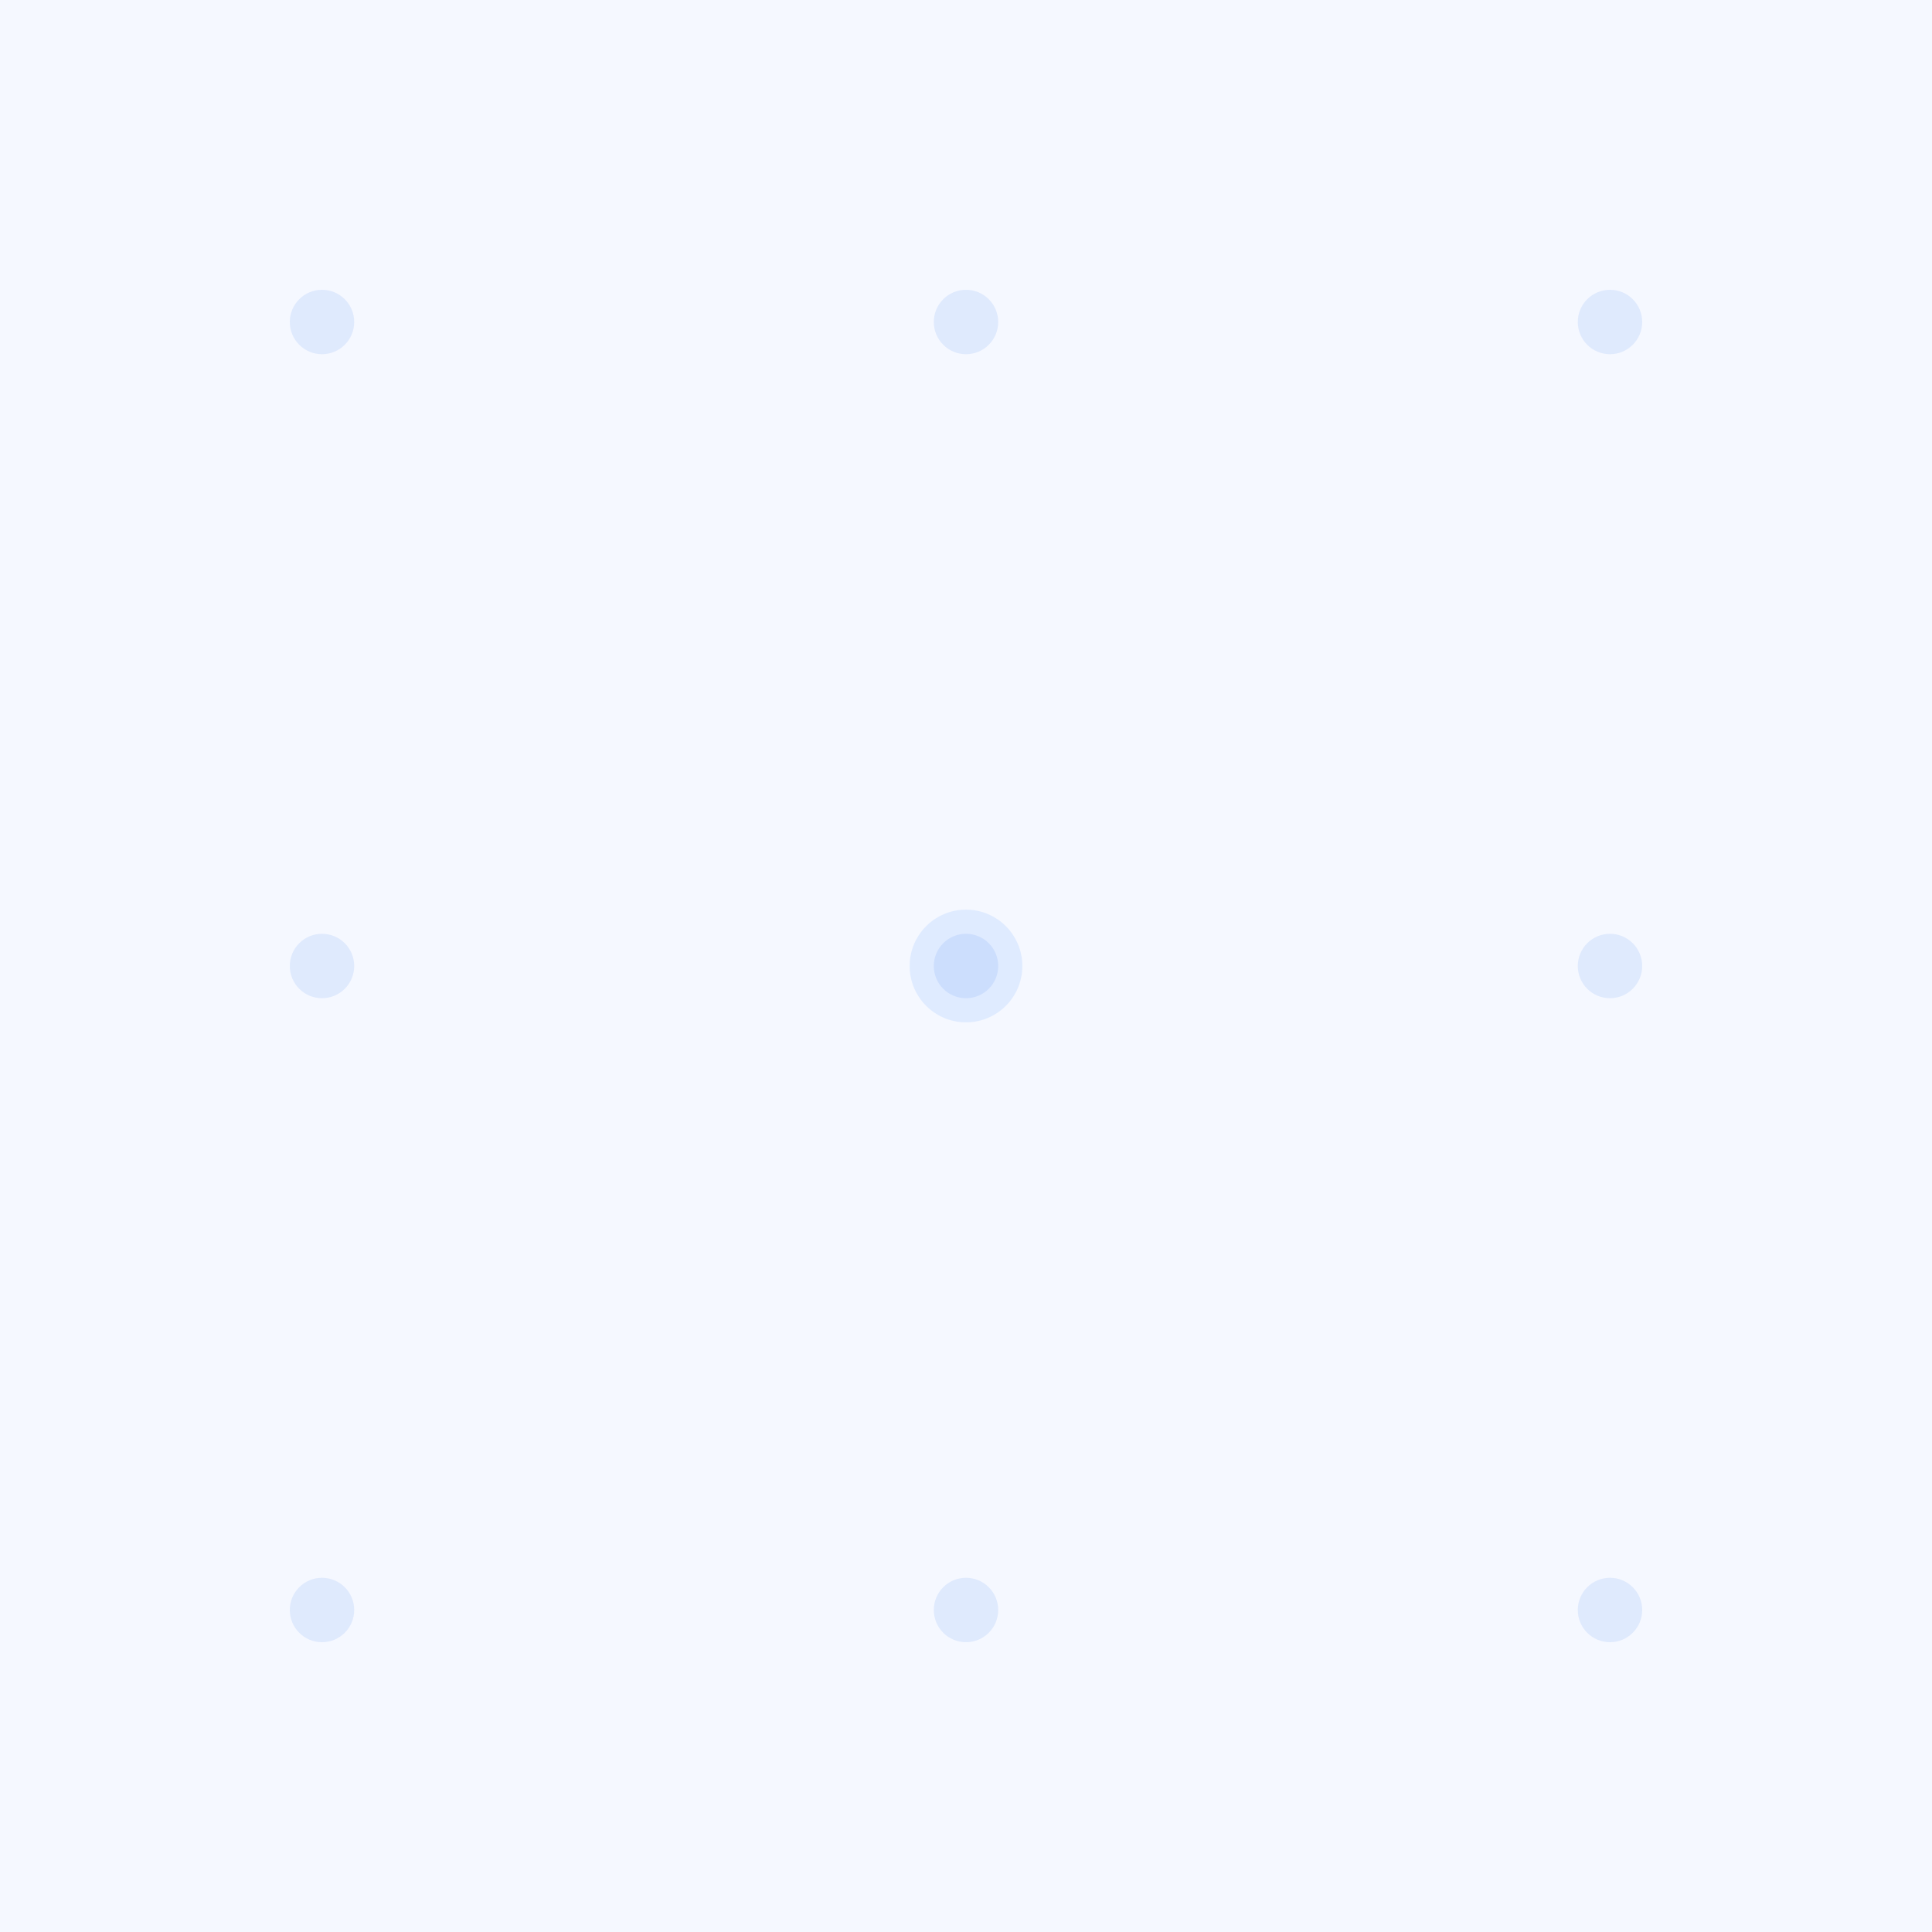
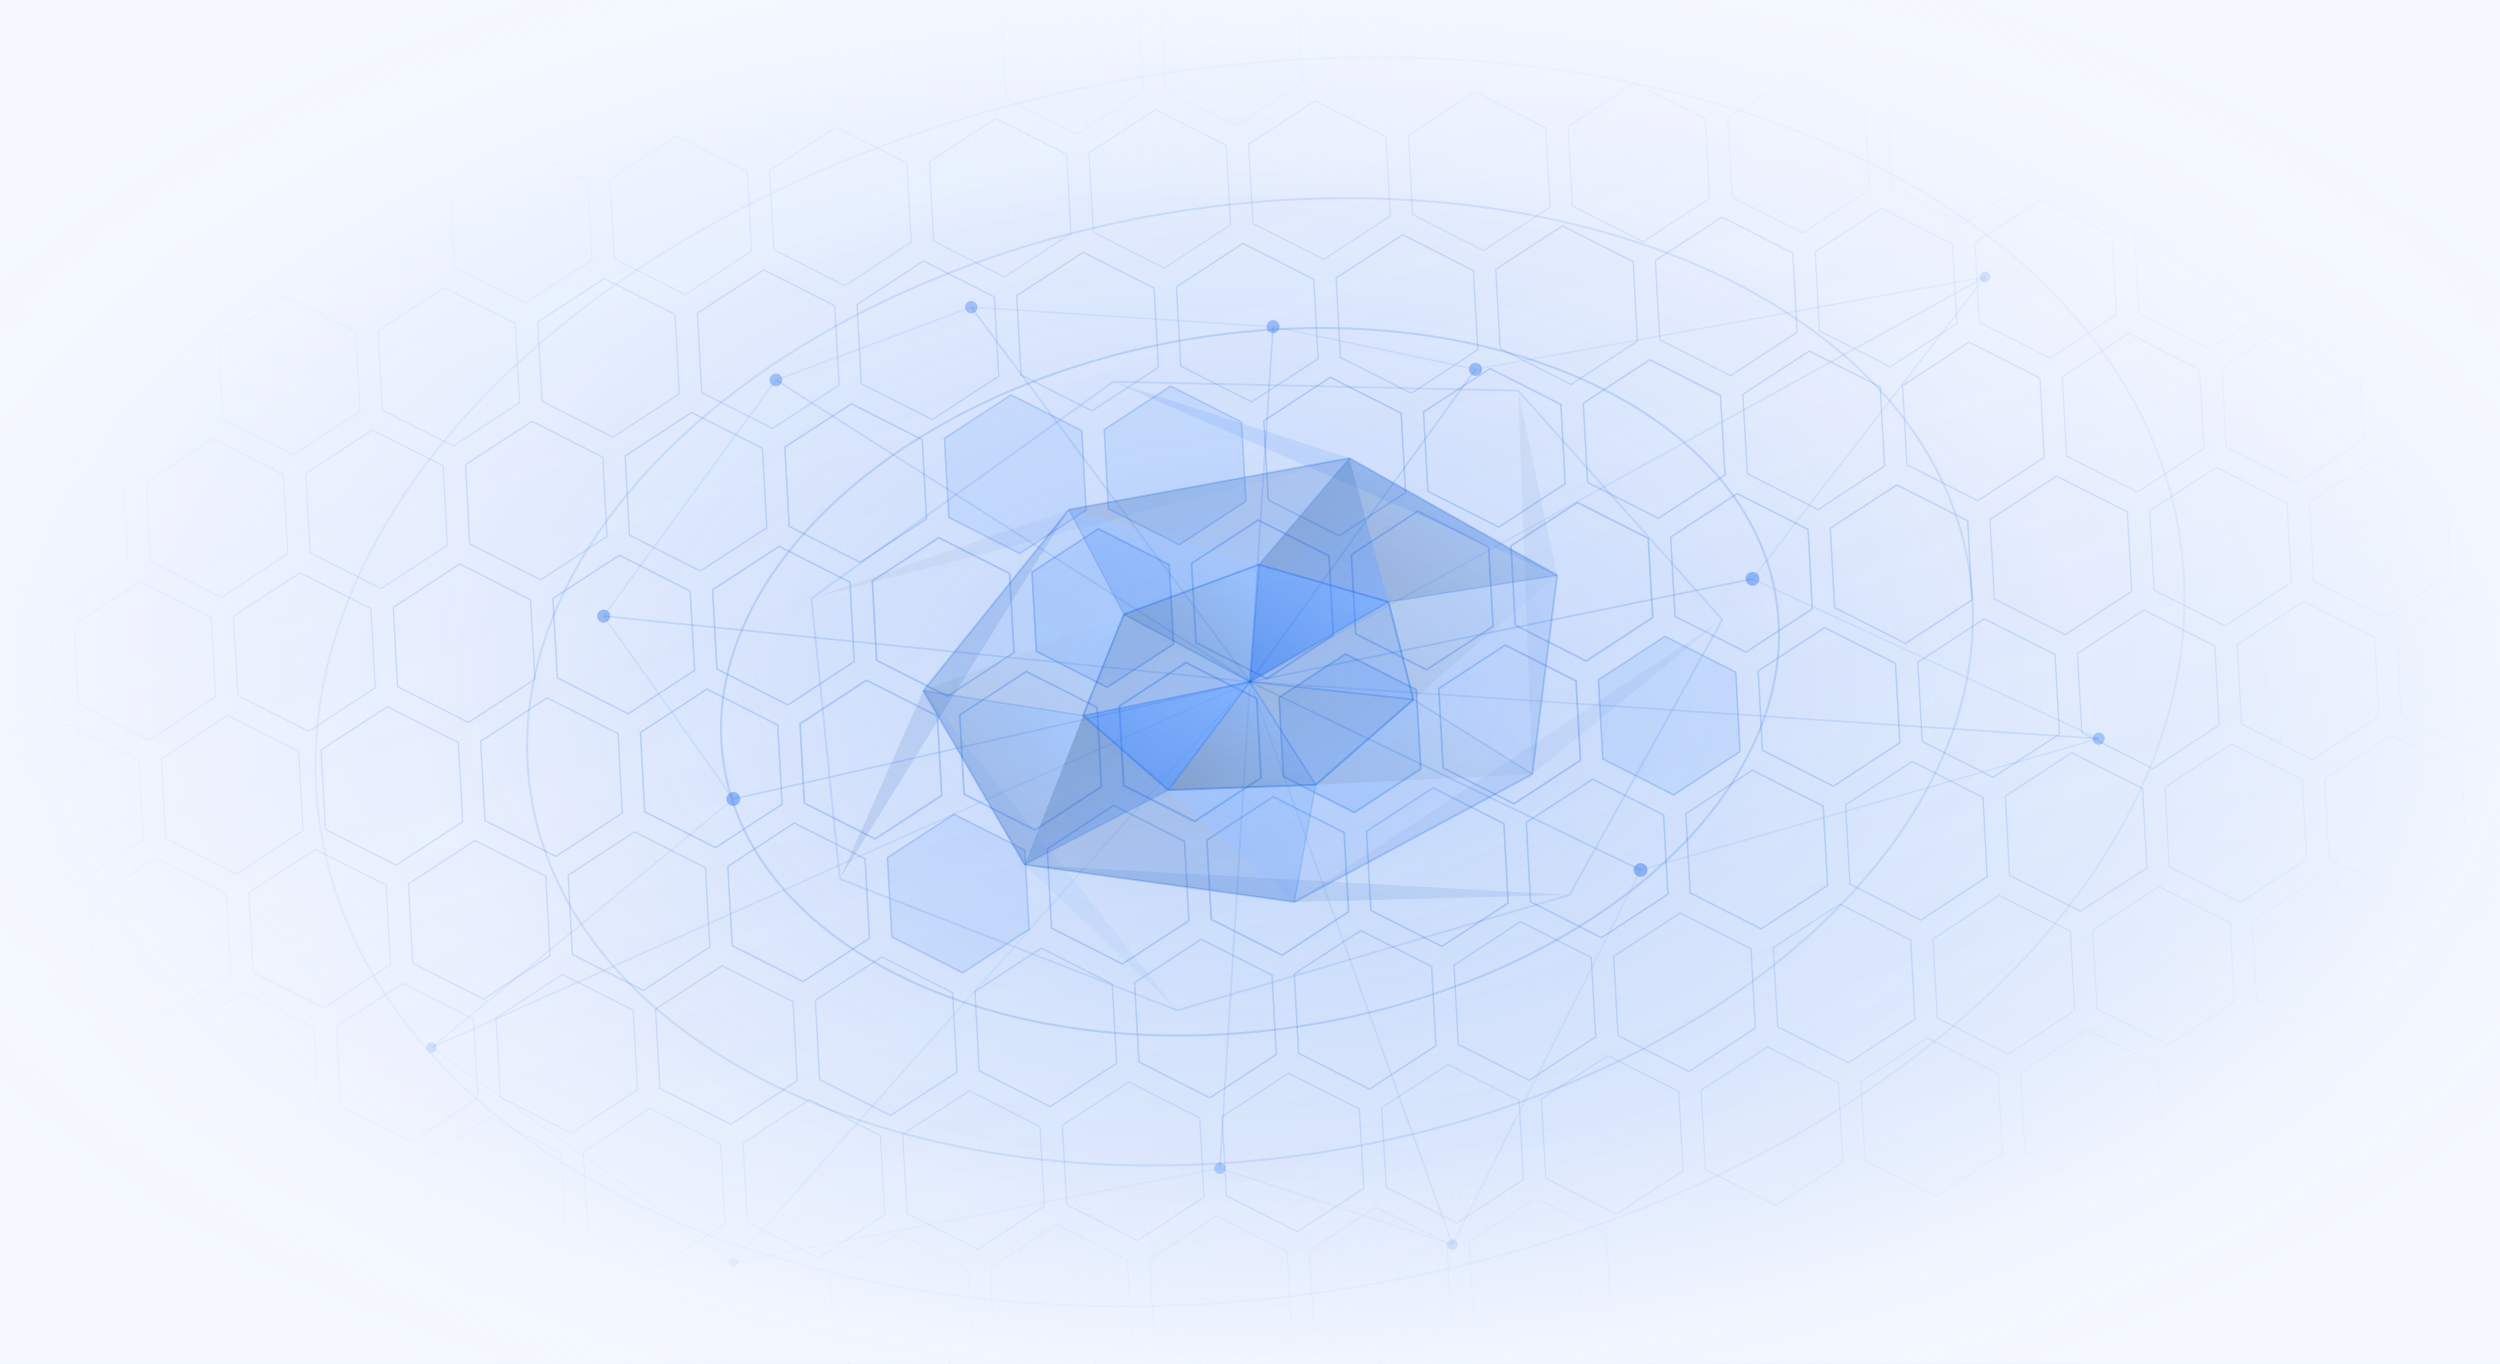
- <svg xmlns="http://www.w3.org/2000/svg" width="120" height="120" viewBox="0 0 120 120">
-   <rect width="120" height="120" fill="#f5f8ff" />
-   <circle cx="20" cy="20" r="2" fill="#0057e7" opacity=".09" />
-   <circle cx="20" cy="60" r="2" fill="#0057e7" opacity=".09" />
-   <circle cx="20" cy="100" r="2" fill="#0057e7" opacity=".09" />
-   <circle cx="60" cy="20" r="2" fill="#0057e7" opacity=".09" />
-   <circle cx="60" cy="60" r="2" fill="#0057e7" opacity=".09" />
-   <circle cx="60" cy="100" r="2" fill="#0057e7" opacity=".09" />
-   <circle cx="100" cy="20" r="2" fill="#0057e7" opacity=".09" />
-   <circle cx="100" cy="60" r="2" fill="#0057e7" opacity=".09" />
-   <circle cx="100" cy="100" r="2" fill="#0057e7" opacity=".09" />
-   <circle cx="60" cy="60" r="3.5" fill="#3d8bff" opacity=".12" />
+ <svg xmlns="http://www.w3.org/2000/svg" width="1408" height="768" viewBox="0 0 1408 768">
+   <defs>
+     <linearGradient id="wash" x1="0" y1="0" x2="0.6" y2="1">
+       <stop offset="0" stop-color="#3d8bff" stop-opacity=".10" />
+       <stop offset=".55" stop-color="#0057e7" stop-opacity=".05" />
+       <stop offset="1" stop-color="#0057e7" stop-opacity=".12" />
+     </linearGradient>
+     <linearGradient id="crystalA" x1="0" y1="0" x2="1" y2="1">
+       <stop offset="0" stop-color="#02306f" />
+       <stop offset="1" stop-color="#0057e7" />
+     </linearGradient>
+     <linearGradient id="crystalB" x1="1" y1="0.2" x2="0" y2="1">
+       <stop offset="0" stop-color="#3d8bff" />
+       <stop offset="1" stop-color="#02306f" />
+     </linearGradient>
+     <linearGradient id="crystalC" x1="0.2" y1="1" x2="1" y2="0">
+       <stop offset="0" stop-color="#0057e7" />
+       <stop offset="1" stop-color="#3d8bff" />
+     </linearGradient>
+     <radialGradient id="halo">
+       <stop offset="0" stop-color="#3d8bff" stop-opacity=".22" />
+       <stop offset=".6" stop-color="#0057e7" stop-opacity=".07" />
+       <stop offset="1" stop-color="#0057e7" stop-opacity="0" />
+     </radialGradient>
+     <radialGradient id="fade" cx="50%" cy="50%" r="60%">
+       <stop offset="0" stop-color="#f5f8ff" stop-opacity="0" />
+       <stop offset=".58" stop-color="#f5f8ff" stop-opacity="0" />
+       <stop offset=".84" stop-color="#f5f8ff" stop-opacity=".88" />
+       <stop offset="1" stop-color="#f5f8ff" stop-opacity="1" />
+     </radialGradient>
+   </defs>
+   <rect width="1408" height="768" fill="#f5f8ff" />
+   <rect width="1408" height="768" fill="url(#wash)" />
+   <ellipse cx="704" cy="384" rx="470" ry="300" fill="url(#halo)" />
+   <polygon points="641.4,6.5 643.8,51.2 606.4,75.6 566.5,55.4 564.1,10.8 601.5,-13.7" fill="none" stroke="#0057e7" stroke-width="0.6" opacity="0.064" />
+   <polygon points="731.3,1.6 733.8,46.2 696.3,70.7 656.4,50.5 654.0,5.8 691.4,-18.6" fill="none" stroke="#0057e7" stroke-width="0.6" opacity="0.065" />
+   <polygon points="330.9,101.7 333.4,146.4 295.9,170.8 256.0,150.6 253.6,106.0 291.0,81.5" fill="none" stroke="#0057e7" stroke-width="0.7" opacity="0.073" />
+   <polygon points="420.9,96.8 423.3,141.4 385.9,165.9 346.0,145.7 343.5,101.0 381.0,76.6" fill="none" stroke="#0057e7" stroke-width="0.7" opacity="0.087" />
+   <polygon points="510.8,91.8 513.2,136.5 475.8,160.9 435.9,140.7 433.4,96.1 470.9,71.6" fill="none" stroke="#0057e7" stroke-width="0.7" opacity="0.098" />
+   <polygon points="600.7,86.9 603.2,131.5 565.7,156.0 525.8,135.8 523.4,91.1 560.8,66.7" fill="none" stroke="#0057e7" stroke-width="0.7" opacity="0.106" />
+   <polygon points="690.6,81.9 693.1,126.6 655.7,151.0 615.8,130.8 613.3,86.2 650.7,61.7" fill="none" stroke="#0057e7" stroke-width="0.7" opacity="0.109" />
+   <polygon points="780.6,77.0 783.0,121.6 745.6,146.1 705.7,125.9 703.2,81.2 740.7,56.8" fill="none" stroke="#0057e7" stroke-width="0.7" opacity="0.109" />
+   <polygon points="870.5,72.0 873.0,116.7 835.5,141.1 795.6,120.9 793.2,76.3 830.6,51.8" fill="none" stroke="#0057e7" stroke-width="0.7" opacity="0.104" />
+   <polygon points="960.4,67.1 962.9,111.7 925.4,136.2 885.6,116.0 883.1,71.3 920.5,46.9" fill="none" stroke="#0057e7" stroke-width="0.7" opacity="0.096" />
+   <polygon points="1050.4,62.1 1052.8,106.8 1015.4,131.2 975.5,111.0 973.0,66.4 1010.5,41.9" fill="none" stroke="#0057e7" stroke-width="0.7" opacity="0.084" />
+   <polygon points="1140.3,57.2 1142.8,101.8 1105.3,126.3 1065.4,106.1 1063.0,61.4 1100.4,37.0" fill="none" stroke="#0057e7" stroke-width="0.6" opacity="0.070" />
+   <polygon points="200.3,187.0 202.8,231.7 165.3,256.1 125.4,235.9 123.0,191.3 160.4,166.8" fill="none" stroke="#0057e7" stroke-width="0.7" opacity="0.078" />
+   <polygon points="290.2,182.1 292.7,226.7 255.3,251.2 215.4,231.0 212.9,186.3 250.3,161.9" fill="none" stroke="#0057e7" stroke-width="0.7" opacity="0.098" />
+   <polygon points="380.2,177.1 382.6,221.8 345.2,246.2 305.3,226.0 302.8,181.4 340.3,156.9" fill="none" stroke="#0057e7" stroke-width="0.8" opacity="0.117" />
+   <polygon points="470.1,172.2 472.6,216.8 435.1,241.3 395.2,221.1 392.8,176.4 430.2,152.0" fill="none" stroke="#0057e7" stroke-width="0.8" opacity="0.132" />
+   <polygon points="560.0,167.2 562.5,211.9 525.0,236.3 485.1,216.1 482.7,171.5 520.1,147.0" fill="none" stroke="#0057e7" stroke-width="0.8" opacity="0.144" />
+   <polygon points="650.0,162.3 652.4,206.9 615.0,231.4 575.1,211.2 572.6,166.5 610.1,142.1" fill="none" stroke="#0057e7" stroke-width="0.8" opacity="0.152" />
+   <polygon points="739.9,157.3 742.4,202.0 704.9,226.4 665.0,206.2 662.6,161.6 700.0,137.1" fill="none" stroke="#0057e7" stroke-width="0.8" opacity="0.154" />
+   <polygon points="829.8,152.4 832.3,197.0 794.8,221.5 754.9,201.3 752.5,156.6 789.9,132.2" fill="none" stroke="#0057e7" stroke-width="0.8" opacity="0.151" />
+   <polygon points="919.8,147.4 922.2,192.1 884.8,216.5 844.9,196.3 842.4,151.7 879.9,127.2" fill="none" stroke="#0057e7" stroke-width="0.8" opacity="0.142" />
+   <polygon points="1009.7,142.5 1012.1,187.1 974.7,211.6 934.8,191.4 932.3,146.7 969.8,122.3" fill="none" stroke="#0057e7" stroke-width="0.8" opacity="0.129" />
+   <polygon points="1099.6,137.5 1102.1,182.2 1064.6,206.6 1024.7,186.4 1022.3,141.8 1059.7,117.3" fill="none" stroke="#0057e7" stroke-width="0.7" opacity="0.113" />
+   <polygon points="1189.5,132.6 1192.0,177.2 1154.6,201.7 1114.7,181.5 1112.2,136.8 1149.6,112.4" fill="none" stroke="#0057e7" stroke-width="0.7" opacity="0.094" />
+   <polygon points="1279.5,127.6 1281.9,172.3 1244.5,196.7 1204.6,176.5 1202.1,131.9 1239.6,107.4" fill="none" stroke="#0057e7" stroke-width="0.7" opacity="0.074" />
+   <polygon points="69.7,272.3 72.2,317.0 34.7,341.4 -5.2,321.2 -7.6,276.6 29.8,252.1" fill="none" stroke="#0057e7" stroke-width="0.6" opacity="0.066" />
+   <polygon points="159.6,267.4 162.1,312.0 124.6,336.5 84.7,316.3 82.3,271.6 119.7,247.2" fill="none" stroke="#0057e7" stroke-width="0.7" opacity="0.090" />
+   <polygon points="249.6,262.4 252.0,307.1 214.6,331.5 174.7,311.3 172.2,266.7 209.7,242.2" fill="none" stroke="#0057e7" stroke-width="0.7" opacity="0.113" />
+   <polygon points="339.5,257.5 341.9,302.1 304.5,326.6 264.6,306.4 262.2,261.7 299.6,237.3" fill="none" stroke="#0057e7" stroke-width="0.8" opacity="0.136" />
+   <polygon points="429.4,252.5 431.9,297.2 394.4,321.6 354.5,301.4 352.1,256.8 389.5,232.3" fill="none" stroke="#0057e7" stroke-width="0.8" opacity="0.157" />
+   <polygon points="519.4,247.6 521.8,292.2 484.4,316.7 444.5,296.5 442.0,251.8 479.5,227.4" fill="none" stroke="#0057e7" stroke-width="0.9" opacity="0.176" />
+   <polygon points="609.3,242.6 611.7,287.3 574.3,311.7 534.4,291.5 531.9,246.9 569.4,222.4" fill="#3d8bff" opacity="0.104" />
+   <polygon points="609.3,242.6 611.7,287.3 574.3,311.7 534.4,291.5 531.9,246.9 569.4,222.4" fill="none" stroke="#0057e7" stroke-width="0.9" opacity="0.190" />
+   <polygon points="699.2,237.7 701.7,282.3 664.2,306.8 624.3,286.6 621.9,241.9 659.3,217.5" fill="#3d8bff" opacity="0.107" />
+   <polygon points="699.2,237.7 701.7,282.3 664.2,306.8 624.3,286.6 621.9,241.9 659.3,217.5" fill="none" stroke="#0057e7" stroke-width="0.9" opacity="0.198" />
+   <polygon points="789.1,232.7 791.6,277.4 754.2,301.8 714.3,281.6 711.8,237.0 749.2,212.5" fill="none" stroke="#0057e7" stroke-width="0.9" opacity="0.197" />
+   <polygon points="879.1,227.8 881.5,272.4 844.1,296.9 804.2,276.7 801.7,232.0 839.2,207.6" fill="none" stroke="#0057e7" stroke-width="0.9" opacity="0.188" />
+   <polygon points="969.0,222.8 971.5,267.5 934.0,291.9 894.1,271.7 891.7,227.1 929.1,202.6" fill="none" stroke="#0057e7" stroke-width="0.9" opacity="0.172" />
+   <polygon points="1058.9,217.9 1061.4,262.5 1024.0,287.0 984.1,266.8 981.6,222.1 1019.0,197.7" fill="none" stroke="#0057e7" stroke-width="0.8" opacity="0.153" />
+   <polygon points="1148.9,212.9 1151.3,257.6 1113.9,282.0 1074.0,261.8 1071.5,217.2 1109.0,192.7" fill="none" stroke="#0057e7" stroke-width="0.8" opacity="0.131" />
+   <polygon points="1238.8,208.0 1241.3,252.6 1203.8,277.1 1163.9,256.9 1161.5,212.2 1198.9,187.8" fill="none" stroke="#0057e7" stroke-width="0.7" opacity="0.108" />
+   <polygon points="1328.7,203.0 1331.2,247.7 1293.7,272.1 1253.8,251.9 1251.4,207.3 1288.8,182.8" fill="none" stroke="#0057e7" stroke-width="0.7" opacity="0.085" />
+   <polygon points="29.0,352.7 31.5,397.3 -6.0,421.8 -45.9,401.6 -48.3,356.9 -10.9,332.5" fill="none" stroke="#0057e7" stroke-width="0.6" opacity="0.064" />
+   <polygon points="119.0,347.7 121.4,392.4 84.0,416.8 44.1,396.6 41.6,352.0 79.1,327.5" fill="none" stroke="#0057e7" stroke-width="0.7" opacity="0.090" />
+   <polygon points="208.9,342.8 211.3,387.4 173.9,411.9 134.0,391.7 131.5,347.0 169.0,322.6" fill="none" stroke="#0057e7" stroke-width="0.7" opacity="0.115" />
+   <polygon points="298.8,337.8 301.3,382.5 263.8,406.9 223.9,386.7 221.5,342.1 258.9,317.6" fill="none" stroke="#0057e7" stroke-width="0.8" opacity="0.141" />
+   <polygon points="388.7,332.9 391.2,377.5 353.8,402.0 313.9,381.8 311.4,337.1 348.8,312.7" fill="none" stroke="#0057e7" stroke-width="0.9" opacity="0.166" />
+   <polygon points="478.7,327.9 481.1,372.6 443.7,397.0 403.8,376.8 401.3,332.2 438.8,307.7" fill="none" stroke="#0057e7" stroke-width="0.9" opacity="0.191" />
+   <polygon points="568.6,323.0 571.1,367.6 533.6,392.1 493.7,371.9 491.3,327.2 528.7,302.8" fill="none" stroke="#0057e7" stroke-width="1.0" opacity="0.214" />
+   <polygon points="658.5,318.0 661.0,362.7 623.6,387.1 583.7,366.9 581.2,322.3 618.6,297.8" fill="#3d8bff" opacity="0.124" />
+   <polygon points="658.5,318.0 661.0,362.7 623.6,387.1 583.7,366.9 581.2,322.3 618.6,297.8" fill="none" stroke="#0057e7" stroke-width="1.0" opacity="0.235" />
+   <polygon points="748.5,313.1 750.9,357.7 713.5,382.2 673.6,362.0 671.1,317.3 708.6,292.9" fill="none" stroke="#0057e7" stroke-width="1.0" opacity="0.244" />
+   <polygon points="838.4,308.1 840.9,352.8 803.4,377.2 763.5,357.0 761.1,312.4 798.5,287.9" fill="none" stroke="#0057e7" stroke-width="1.0" opacity="0.231" />
+   <polygon points="928.3,303.2 930.8,347.8 893.3,372.3 853.4,352.1 851.0,307.4 888.4,283.0" fill="none" stroke="#0057e7" stroke-width="1.0" opacity="0.209" />
+   <polygon points="1018.3,298.2 1020.7,342.9 983.3,367.3 943.4,347.2 940.9,302.5 978.4,278.0" fill="none" stroke="#0057e7" stroke-width="0.9" opacity="0.185" />
+   <polygon points="1108.2,293.3 1110.6,337.9 1073.2,362.4 1033.3,342.2 1030.8,297.5 1068.3,273.1" fill="none" stroke="#0057e7" stroke-width="0.9" opacity="0.160" />
+   <polygon points="1198.1,288.3 1200.6,333.0 1163.1,357.5 1123.2,337.3 1120.8,292.6 1158.2,268.1" fill="none" stroke="#0057e7" stroke-width="0.8" opacity="0.135" />
+   <polygon points="1288.0,283.4 1290.5,328.0 1253.1,352.5 1213.2,332.3 1210.7,287.7 1248.2,263.2" fill="none" stroke="#0057e7" stroke-width="0.7" opacity="0.110" />
+   <polygon points="1378.0,278.4 1380.4,323.1 1343.0,347.6 1303.1,327.4 1300.6,282.7 1338.1,258.2" fill="none" stroke="#0057e7" stroke-width="0.7" opacity="0.084" />
+   <polygon points="78.3,428.1 80.7,472.7 43.3,497.2 3.4,477.0 0.9,432.3 38.4,407.9" fill="none" stroke="#0057e7" stroke-width="0.7" opacity="0.078" />
+   <polygon points="168.2,423.1 170.7,467.8 133.2,492.2 93.3,472.0 90.9,427.4 128.3,402.9" fill="none" stroke="#0057e7" stroke-width="0.7" opacity="0.103" />
+   <polygon points="258.1,418.2 260.6,462.8 223.1,487.3 183.3,467.1 180.8,422.4 218.2,398.0" fill="none" stroke="#0057e7" stroke-width="0.8" opacity="0.129" />
+   <polygon points="348.1,413.2 350.5,457.9 313.1,482.3 273.2,462.2 270.7,417.5 308.2,393.0" fill="none" stroke="#0057e7" stroke-width="0.8" opacity="0.155" />
+   <polygon points="438.0,408.3 440.5,452.9 403.0,477.4 363.1,457.2 360.7,412.6 398.1,388.1" fill="none" stroke="#0057e7" stroke-width="0.9" opacity="0.180" />
+   <polygon points="527.9,403.3 530.4,448.0 492.9,472.5 453.0,452.3 450.6,407.6 488.0,383.1" fill="none" stroke="#0057e7" stroke-width="1.0" opacity="0.205" />
+   <polygon points="617.9,398.4 620.3,443.0 582.9,467.5 543.0,447.3 540.5,402.7 578.0,378.2" fill="none" stroke="#0057e7" stroke-width="1.0" opacity="0.230" />
+   <polygon points="707.8,393.4 710.2,438.1 672.8,462.6 632.9,442.4 630.4,397.7 667.9,373.2" fill="none" stroke="#0057e7" stroke-width="1.1" opacity="0.249" />
+   <polygon points="797.7,388.5 800.2,433.1 762.7,457.6 722.8,437.4 720.4,392.8 757.8,368.3" fill="#3d8bff" opacity="0.129" />
+   <polygon points="797.7,388.5 800.2,433.1 762.7,457.6 722.8,437.4 720.4,392.8 757.8,368.3" fill="none" stroke="#0057e7" stroke-width="1.0" opacity="0.246" />
+   <polygon points="887.6,383.5 890.1,428.2 852.7,452.7 812.8,432.5 810.3,387.8 847.7,363.3" fill="none" stroke="#0057e7" stroke-width="1.0" opacity="0.225" />
+   <polygon points="977.6,378.6 980.0,423.3 942.6,447.7 902.7,427.5 900.2,382.9 937.7,358.4" fill="#3d8bff" opacity="0.108" />
+   <polygon points="977.6,378.6 980.0,423.3 942.6,447.7 902.7,427.5 900.2,382.9 937.7,358.4" fill="none" stroke="#0057e7" stroke-width="0.9" opacity="0.200" />
+   <polygon points="1067.5,373.6 1070.0,418.3 1032.5,442.8 992.6,422.6 990.2,377.9 1027.6,353.5" fill="none" stroke="#0057e7" stroke-width="0.9" opacity="0.175" />
+   <polygon points="1157.4,368.7 1159.9,413.4 1122.5,437.8 1082.6,417.6 1080.1,373.0 1117.5,348.5" fill="none" stroke="#0057e7" stroke-width="0.8" opacity="0.149" />
+   <polygon points="1247.4,363.8 1249.8,408.4 1212.4,432.9 1172.5,412.7 1170.0,368.0 1207.5,343.6" fill="none" stroke="#0057e7" stroke-width="0.8" opacity="0.124" />
+   <polygon points="1337.3,358.8 1339.8,403.5 1302.3,427.9 1262.4,407.7 1260.0,363.1 1297.4,338.6" fill="none" stroke="#0057e7" stroke-width="0.7" opacity="0.098" />
+   <polygon points="1427.2,353.9 1429.7,398.5 1392.2,423.0 1352.3,402.8 1349.9,358.1 1387.3,333.7" fill="none" stroke="#0057e7" stroke-width="0.7" opacity="0.072" />
+   <polygon points="127.5,503.5 130.0,548.2 92.5,572.6 52.6,552.4 50.2,507.8 87.6,483.3" fill="none" stroke="#0057e7" stroke-width="0.7" opacity="0.081" />
+   <polygon points="217.5,498.5 219.9,543.2 182.5,567.7 142.6,547.5 140.1,502.8 177.6,478.4" fill="none" stroke="#0057e7" stroke-width="0.7" opacity="0.105" />
+   <polygon points="307.4,493.6 309.8,538.3 272.4,562.7 232.5,542.5 230.0,497.9 267.5,473.4" fill="none" stroke="#0057e7" stroke-width="0.8" opacity="0.128" />
+   <polygon points="397.3,488.7 399.8,533.3 362.3,557.8 322.4,537.6 320.0,492.9 357.4,468.5" fill="none" stroke="#0057e7" stroke-width="0.8" opacity="0.151" />
+   <polygon points="487.2,483.7 489.7,528.4 452.3,552.8 412.4,532.6 409.9,488.0 447.3,463.5" fill="none" stroke="#0057e7" stroke-width="0.9" opacity="0.172" />
+   <polygon points="577.2,478.8 579.6,523.4 542.2,547.9 502.3,527.7 499.8,483.0 537.3,458.6" fill="#3d8bff" opacity="0.104" />
+   <polygon points="577.2,478.8 579.6,523.4 542.2,547.9 502.3,527.7 499.8,483.0 537.3,458.6" fill="none" stroke="#0057e7" stroke-width="0.9" opacity="0.190" />
+   <polygon points="667.1,473.8 669.6,518.5 632.1,542.9 592.2,522.7 589.8,478.1 627.2,453.6" fill="none" stroke="#0057e7" stroke-width="0.9" opacity="0.203" />
+   <polygon points="757.0,468.9 759.5,513.5 722.1,538.0 682.2,517.8 679.7,473.1 717.1,448.7" fill="none" stroke="#0057e7" stroke-width="1.0" opacity="0.207" />
+   <polygon points="847.0,463.9 849.4,508.6 812.0,533.0 772.1,512.8 769.6,468.2 807.1,443.7" fill="none" stroke="#0057e7" stroke-width="0.9" opacity="0.201" />
+   <polygon points="936.9,459.0 939.4,503.6 901.9,528.1 862.0,507.9 859.6,463.2 897.0,438.8" fill="none" stroke="#0057e7" stroke-width="0.9" opacity="0.187" />
+   <polygon points="1026.8,454.0 1029.3,498.7 991.8,523.1 951.9,502.9 949.5,458.3 986.9,433.8" fill="none" stroke="#0057e7" stroke-width="0.9" opacity="0.168" />
+   <polygon points="1116.8,449.1 1119.2,493.7 1081.8,518.2 1041.9,498.0 1039.4,453.3 1076.9,428.9" fill="none" stroke="#0057e7" stroke-width="0.8" opacity="0.146" />
+   <polygon points="1206.7,444.1 1209.1,488.8 1171.7,513.2 1131.8,493.0 1129.4,448.4 1166.8,423.9" fill="none" stroke="#0057e7" stroke-width="0.8" opacity="0.124" />
+   <polygon points="1296.6,439.2 1299.1,483.8 1261.6,508.3 1221.7,488.1 1219.3,443.4 1256.7,419.0" fill="none" stroke="#0057e7" stroke-width="0.7" opacity="0.100" />
+   <polygon points="1386.6,434.2 1389.0,478.9 1351.6,503.3 1311.7,483.1 1309.2,438.5 1346.7,414.0" fill="none" stroke="#0057e7" stroke-width="0.7" opacity="0.075" />
+   <polygon points="176.8,578.9 179.2,623.6 141.8,648.0 101.9,627.8 99.4,583.2 136.9,558.7" fill="none" stroke="#0057e7" stroke-width="0.7" opacity="0.072" />
+   <polygon points="266.7,574.0 269.2,618.6 231.7,643.1 191.8,622.9 189.4,578.2 226.8,553.8" fill="none" stroke="#0057e7" stroke-width="0.7" opacity="0.094" />
+   <polygon points="356.6,569.0 359.1,613.7 321.7,638.1 281.8,617.9 279.3,573.3 316.7,548.8" fill="none" stroke="#0057e7" stroke-width="0.7" opacity="0.113" />
+   <polygon points="446.6,564.1 449.0,608.7 411.6,633.2 371.7,613.0 369.2,568.3 406.7,543.9" fill="none" stroke="#0057e7" stroke-width="0.8" opacity="0.131" />
+   <polygon points="536.5,559.1 539.0,603.8 501.5,628.2 461.6,608.0 459.2,563.4 496.6,538.9" fill="none" stroke="#0057e7" stroke-width="0.8" opacity="0.146" />
+   <polygon points="626.4,554.2 628.9,598.8 591.4,623.3 551.5,603.1 549.1,558.4 586.5,534.0" fill="none" stroke="#0057e7" stroke-width="0.8" opacity="0.156" />
+   <polygon points="716.4,549.2 718.8,593.9 681.4,618.3 641.5,598.1 639.0,553.5 676.5,529.0" fill="none" stroke="#0057e7" stroke-width="0.9" opacity="0.162" />
+   <polygon points="806.3,544.3 808.7,588.9 771.3,613.4 731.4,593.2 728.9,548.5 766.4,524.1" fill="none" stroke="#0057e7" stroke-width="0.9" opacity="0.161" />
+   <polygon points="896.2,539.3 898.7,584.0 861.2,608.4 821.3,588.2 818.9,543.6 856.3,519.1" fill="none" stroke="#0057e7" stroke-width="0.8" opacity="0.155" />
+   <polygon points="986.2,534.4 988.6,579.0 951.2,603.5 911.3,583.3 908.8,538.6 946.3,514.2" fill="none" stroke="#0057e7" stroke-width="0.8" opacity="0.143" />
+   <polygon points="1076.1,529.4 1078.5,574.1 1041.1,598.5 1001.2,578.3 998.7,533.7 1036.2,509.2" fill="none" stroke="#0057e7" stroke-width="0.8" opacity="0.127" />
+   <polygon points="1166.0,524.5 1168.5,569.1 1131.0,593.6 1091.1,573.4 1088.7,528.7 1126.1,504.3" fill="none" stroke="#0057e7" stroke-width="0.7" opacity="0.109" />
+   <polygon points="1255.9,519.5 1258.4,564.2 1221.0,588.6 1181.1,568.4 1178.6,523.8 1216.0,499.3" fill="none" stroke="#0057e7" stroke-width="0.7" opacity="0.089" />
+   <polygon points="1345.9,514.6 1348.3,559.2 1310.9,583.7 1271.0,563.5 1268.5,518.8 1306.0,494.4" fill="none" stroke="#0057e7" stroke-width="0.6" opacity="0.068" />
+   <polygon points="316.0,649.4 318.4,694.0 281.0,718.5 241.1,698.3 238.6,653.6 276.1,629.2" fill="none" stroke="#0057e7" stroke-width="0.6" opacity="0.072" />
+   <polygon points="405.9,644.4 408.3,689.1 370.9,713.5 331.0,693.3 328.5,648.7 366.0,624.2" fill="none" stroke="#0057e7" stroke-width="0.7" opacity="0.087" />
+   <polygon points="495.8,639.5 498.3,684.1 460.8,708.6 420.9,688.4 418.5,643.7 455.9,619.3" fill="none" stroke="#0057e7" stroke-width="0.7" opacity="0.100" />
+   <polygon points="585.7,634.5 588.2,679.2 550.8,703.6 510.9,683.4 508.4,638.8 545.9,614.3" fill="none" stroke="#0057e7" stroke-width="0.7" opacity="0.110" />
+   <polygon points="675.7,629.6 678.1,674.2 640.7,698.7 600.8,678.5 598.3,633.8 635.8,609.4" fill="none" stroke="#0057e7" stroke-width="0.7" opacity="0.116" />
+   <polygon points="765.6,624.6 768.1,669.3 730.6,693.7 690.7,673.5 688.3,628.9 725.7,604.4" fill="none" stroke="#0057e7" stroke-width="0.8" opacity="0.118" />
+   <polygon points="855.5,619.7 858.0,664.3 820.6,688.8 780.7,668.6 778.2,623.9 815.6,599.5" fill="none" stroke="#0057e7" stroke-width="0.7" opacity="0.115" />
+   <polygon points="945.5,614.7 947.9,659.4 910.5,683.8 870.6,663.6 868.1,619.0 905.6,594.5" fill="none" stroke="#0057e7" stroke-width="0.7" opacity="0.108" />
+   <polygon points="1035.4,609.8 1037.9,654.4 1000.4,678.9 960.5,658.7 958.1,614.0 995.5,589.6" fill="none" stroke="#0057e7" stroke-width="0.7" opacity="0.098" />
+   <polygon points="1125.3,604.8 1127.8,649.5 1090.3,673.9 1050.4,653.7 1048.0,609.1 1085.4,584.6" fill="none" stroke="#0057e7" stroke-width="0.7" opacity="0.084" />
+   <polygon points="1215.3,599.9 1217.7,644.5 1180.3,669.0 1140.4,648.8 1137.9,604.1 1175.4,579.7" fill="none" stroke="#0057e7" stroke-width="0.6" opacity="0.068" />
+   <polygon points="545.1,714.9 547.5,759.5 510.1,784.0 470.2,763.8 467.7,719.1 505.2,694.7" fill="none" stroke="#0057e7" stroke-width="0.6" opacity="0.063" />
+   <polygon points="635.0,709.9 637.5,754.6 600.0,779.0 560.1,758.8 557.7,714.2 595.1,689.7" fill="none" stroke="#0057e7" stroke-width="0.6" opacity="0.070" />
+   <polygon points="724.9,705.0 727.4,749.6 689.9,774.1 650.0,753.9 647.6,709.2 685.0,684.8" fill="none" stroke="#0057e7" stroke-width="0.7" opacity="0.073" />
+   <polygon points="814.9,700.0 817.3,744.7 779.9,769.1 740.0,748.9 737.5,704.3 775.0,679.8" fill="none" stroke="#0057e7" stroke-width="0.7" opacity="0.072" />
+   <polygon points="904.8,695.1 907.2,739.7 869.8,764.2 829.9,744.0 827.5,699.3 864.9,674.9" fill="none" stroke="#0057e7" stroke-width="0.6" opacity="0.069" />
+   <ellipse cx="704" cy="384" rx="300" ry="196" fill="none" stroke="#0057e7" stroke-width="1.2" opacity="0.16" transform="rotate(-9 704 384)" />
+   <ellipse cx="704" cy="384" rx="410" ry="268" fill="none" stroke="#0057e7" stroke-width="1.2" opacity="0.11" transform="rotate(-9 704 384)" />
+   <ellipse cx="704" cy="384" rx="530" ry="346" fill="none" stroke="#0057e7" stroke-width="1.2" opacity="0.07" transform="rotate(-9 704 384)" />
+   <line x1="704" y1="384" x2="987" y2="326" stroke="#0057e7" stroke-width="1" opacity="0.15" />
+   <circle cx="987" cy="326" r="3.9" fill="#0057e7" opacity="0.34" />
+   <line x1="704" y1="384" x2="1182" y2="416" stroke="#0057e7" stroke-width="1" opacity="0.11" />
+   <circle cx="1182" cy="416" r="3.4" fill="#0057e7" opacity="0.27" />
+   <line x1="704" y1="384" x2="924" y2="490" stroke="#0057e7" stroke-width="1" opacity="0.15" />
+   <circle cx="924" cy="490" r="3.9" fill="#0057e7" opacity="0.34" />
+   <line x1="704" y1="384" x2="818" y2="701" stroke="#0057e7" stroke-width="1" opacity="0.08" />
+   <circle cx="818" cy="701" r="3.0" fill="#0057e7" opacity="0.19" />
+   <line x1="704" y1="384" x2="687" y2="658" stroke="#0057e7" stroke-width="1" opacity="0.10" />
+   <circle cx="687" cy="658" r="3.2" fill="#0057e7" opacity="0.24" />
+   <line x1="704" y1="384" x2="413" y2="711" stroke="#0057e7" stroke-width="1" opacity="0.06" />
+   <circle cx="413" cy="711" r="2.7" fill="#0057e7" opacity="0.16" />
+   <line x1="704" y1="384" x2="243" y2="590" stroke="#0057e7" stroke-width="1" opacity="0.08" />
+   <circle cx="243" cy="590" r="3.0" fill="#0057e7" opacity="0.21" />
+   <line x1="704" y1="384" x2="413" y2="450" stroke="#0057e7" stroke-width="1" opacity="0.14" />
+   <circle cx="413" cy="450" r="3.9" fill="#0057e7" opacity="0.34" />
+   <line x1="704" y1="384" x2="340" y2="347" stroke="#0057e7" stroke-width="1" opacity="0.13" />
+   <circle cx="340" cy="347" r="3.7" fill="#0057e7" opacity="0.32" />
+   <line x1="704" y1="384" x2="437" y2="214" stroke="#0057e7" stroke-width="1" opacity="0.12" />
+   <circle cx="437" cy="214" r="3.6" fill="#0057e7" opacity="0.29" />
+   <line x1="704" y1="384" x2="547" y2="173" stroke="#0057e7" stroke-width="1" opacity="0.12" />
+   <circle cx="547" cy="173" r="3.5" fill="#0057e7" opacity="0.28" />
+   <line x1="704" y1="384" x2="717" y2="184" stroke="#0057e7" stroke-width="1" opacity="0.13" />
+   <circle cx="717" cy="184" r="3.7" fill="#0057e7" opacity="0.30" />
+   <line x1="704" y1="384" x2="831" y2="208" stroke="#0057e7" stroke-width="1" opacity="0.13" />
+   <circle cx="831" cy="208" r="3.7" fill="#0057e7" opacity="0.31" />
+   <line x1="704" y1="384" x2="1118" y2="156" stroke="#0057e7" stroke-width="1" opacity="0.08" />
+   <circle cx="1118" cy="156" r="3.0" fill="#0057e7" opacity="0.21" />
+   <line x1="987" y1="326" x2="1182" y2="416" stroke="#3d8bff" stroke-width=".9" opacity="0.12" />
+   <line x1="1182" y1="416" x2="924" y2="490" stroke="#3d8bff" stroke-width=".9" opacity="0.12" />
+   <line x1="924" y1="490" x2="818" y2="701" stroke="#3d8bff" stroke-width=".9" opacity="0.10" />
+   <line x1="818" y1="701" x2="687" y2="658" stroke="#3d8bff" stroke-width=".9" opacity="0.08" />
+   <line x1="687" y1="658" x2="413" y2="711" stroke="#3d8bff" stroke-width=".9" opacity="0.07" />
+   <line x1="413" y1="711" x2="243" y2="590" stroke="#3d8bff" stroke-width=".9" opacity="0.07" />
+   <line x1="243" y1="590" x2="413" y2="450" stroke="#3d8bff" stroke-width=".9" opacity="0.10" />
+   <line x1="413" y1="450" x2="340" y2="347" stroke="#3d8bff" stroke-width=".9" opacity="0.13" />
+   <line x1="340" y1="347" x2="437" y2="214" stroke="#3d8bff" stroke-width=".9" opacity="0.12" />
+   <line x1="437" y1="214" x2="547" y2="173" stroke="#3d8bff" stroke-width=".9" opacity="0.11" />
+   <line x1="547" y1="173" x2="717" y2="184" stroke="#3d8bff" stroke-width=".9" opacity="0.11" />
+   <line x1="717" y1="184" x2="831" y2="208" stroke="#3d8bff" stroke-width=".9" opacity="0.12" />
+   <line x1="831" y1="208" x2="1118" y2="156" stroke="#3d8bff" stroke-width=".9" opacity="0.10" />
+   <line x1="1118" y1="156" x2="987" y2="326" stroke="#3d8bff" stroke-width=".9" opacity="0.11" />
+   <path d="M704,384 L796,394 L741,442 Z" fill="url(#crystalA)" opacity="0.20" />
+   <path d="M704,384 L741,442 L658,445 Z" fill="url(#crystalB)" opacity="0.34" />
+   <path d="M704,384 L658,445 L610,403 Z" fill="url(#crystalC)" opacity="0.48" />
+   <path d="M704,384 L610,403 L633,346 Z" fill="url(#crystalA)" opacity="0.20" />
+   <path d="M704,384 L633,346 L709,318 Z" fill="url(#crystalB)" opacity="0.34" />
+   <path d="M704,384 L709,318 L782,339 Z" fill="url(#crystalC)" opacity="0.48" />
+   <path d="M704,384 L782,339 L796,394 Z" fill="url(#crystalA)" opacity="0.20" />
+   <path d="M796,394 L741,442 L863,436 Z" fill="url(#crystalB)" opacity="0.13" />
+   <path d="M741,442 L863,436 L729,508 Z" fill="url(#crystalC)" opacity="0.09" />
+   <path d="M741,442 L658,445 L729,508 Z" fill="url(#crystalC)" opacity="0.23" />
+   <path d="M658,445 L729,508 L577,487 Z" fill="url(#crystalA)" opacity="0.17" />
+   <path d="M658,445 L610,403 L577,487 Z" fill="url(#crystalA)" opacity="0.33" />
+   <path d="M610,403 L577,487 L520,389 Z" fill="url(#crystalB)" opacity="0.25" />
+   <path d="M610,403 L633,346 L520,389 Z" fill="url(#crystalB)" opacity="0.13" />
+   <path d="M633,346 L520,389 L602,287 Z" fill="url(#crystalC)" opacity="0.09" />
+   <path d="M633,346 L709,318 L602,287 Z" fill="url(#crystalC)" opacity="0.23" />
+   <path d="M709,318 L602,287 L760,258 Z" fill="url(#crystalA)" opacity="0.17" />
+   <path d="M709,318 L782,339 L760,258 Z" fill="url(#crystalA)" opacity="0.33" />
+   <path d="M782,339 L760,258 L877,324 Z" fill="url(#crystalB)" opacity="0.25" />
+   <path d="M782,339 L796,394 L877,324 Z" fill="url(#crystalB)" opacity="0.13" />
+   <path d="M796,394 L877,324 L863,436 Z" fill="url(#crystalC)" opacity="0.09" />
+   <path d="M863,436 L970,349 L729,508 Z" fill="url(#crystalA)" opacity="0.05" />
+   <path d="M729,508 L884,504 L577,487 Z" fill="url(#crystalB)" opacity="0.11" />
+   <path d="M577,487 L663,569 L520,389 Z" fill="url(#crystalC)" opacity="0.05" />
+   <path d="M520,389 L473,495 L602,287 Z" fill="url(#crystalA)" opacity="0.11" />
+   <path d="M602,287 L457,337 L760,258 Z" fill="url(#crystalB)" opacity="0.05" />
+   <path d="M760,258 L627,215 L877,324 Z" fill="url(#crystalC)" opacity="0.11" />
+   <path d="M877,324 L855,220 L863,436 Z" fill="url(#crystalA)" opacity="0.05" />
+   <line x1="796" y1="394" x2="741" y2="442" stroke="#0057e7" stroke-width="1.1" opacity="0.30" />
+   <line x1="741" y1="442" x2="658" y2="445" stroke="#0057e7" stroke-width="1.1" opacity="0.30" />
+   <line x1="658" y1="445" x2="610" y2="403" stroke="#0057e7" stroke-width="1.1" opacity="0.30" />
+   <line x1="610" y1="403" x2="633" y2="346" stroke="#0057e7" stroke-width="1.1" opacity="0.30" />
+   <line x1="633" y1="346" x2="709" y2="318" stroke="#0057e7" stroke-width="1.1" opacity="0.30" />
+   <line x1="709" y1="318" x2="782" y2="339" stroke="#0057e7" stroke-width="1.1" opacity="0.30" />
+   <line x1="782" y1="339" x2="796" y2="394" stroke="#0057e7" stroke-width="1.1" opacity="0.30" />
+   <line x1="863" y1="436" x2="729" y2="508" stroke="#0057e7" stroke-width="1.1" opacity="0.20" />
+   <line x1="729" y1="508" x2="577" y2="487" stroke="#0057e7" stroke-width="1.1" opacity="0.20" />
+   <line x1="577" y1="487" x2="520" y2="389" stroke="#0057e7" stroke-width="1.1" opacity="0.20" />
+   <line x1="520" y1="389" x2="602" y2="287" stroke="#0057e7" stroke-width="1.1" opacity="0.20" />
+   <line x1="602" y1="287" x2="760" y2="258" stroke="#0057e7" stroke-width="1.1" opacity="0.20" />
+   <line x1="760" y1="258" x2="877" y2="324" stroke="#0057e7" stroke-width="1.1" opacity="0.20" />
+   <line x1="877" y1="324" x2="863" y2="436" stroke="#0057e7" stroke-width="1.1" opacity="0.20" />
+   <line x1="970" y1="349" x2="884" y2="504" stroke="#0057e7" stroke-width="1.1" opacity="0.11" />
+   <line x1="884" y1="504" x2="663" y2="569" stroke="#0057e7" stroke-width="1.1" opacity="0.11" />
+   <line x1="663" y1="569" x2="473" y2="495" stroke="#0057e7" stroke-width="1.1" opacity="0.11" />
+   <line x1="473" y1="495" x2="457" y2="337" stroke="#0057e7" stroke-width="1.1" opacity="0.11" />
+   <line x1="457" y1="337" x2="627" y2="215" stroke="#0057e7" stroke-width="1.1" opacity="0.11" />
+   <line x1="627" y1="215" x2="855" y2="220" stroke="#0057e7" stroke-width="1.1" opacity="0.11" />
+   <line x1="855" y1="220" x2="970" y2="349" stroke="#0057e7" stroke-width="1.1" opacity="0.11" />
+   <line x1="704" y1="384" x2="796" y2="394" stroke="#0057e7" stroke-width="1" opacity=".22" />
+   <line x1="796" y1="394" x2="863" y2="436" stroke="#0057e7" stroke-width=".9" opacity=".15" />
+   <line x1="704" y1="384" x2="741" y2="442" stroke="#0057e7" stroke-width="1" opacity=".22" />
+   <line x1="741" y1="442" x2="729" y2="508" stroke="#0057e7" stroke-width=".9" opacity=".15" />
+   <line x1="704" y1="384" x2="658" y2="445" stroke="#0057e7" stroke-width="1" opacity=".22" />
+   <line x1="658" y1="445" x2="577" y2="487" stroke="#0057e7" stroke-width=".9" opacity=".15" />
+   <line x1="704" y1="384" x2="610" y2="403" stroke="#0057e7" stroke-width="1" opacity=".22" />
+   <line x1="610" y1="403" x2="520" y2="389" stroke="#0057e7" stroke-width=".9" opacity=".15" />
+   <line x1="704" y1="384" x2="633" y2="346" stroke="#0057e7" stroke-width="1" opacity=".22" />
+   <line x1="633" y1="346" x2="602" y2="287" stroke="#0057e7" stroke-width=".9" opacity=".15" />
+   <line x1="704" y1="384" x2="709" y2="318" stroke="#0057e7" stroke-width="1" opacity=".22" />
+   <line x1="709" y1="318" x2="760" y2="258" stroke="#0057e7" stroke-width=".9" opacity=".15" />
+   <line x1="704" y1="384" x2="782" y2="339" stroke="#0057e7" stroke-width="1" opacity=".22" />
+   <line x1="782" y1="339" x2="877" y2="324" stroke="#0057e7" stroke-width=".9" opacity=".15" />
+   <rect width="1408" height="768" fill="url(#fade)" />
</svg>
